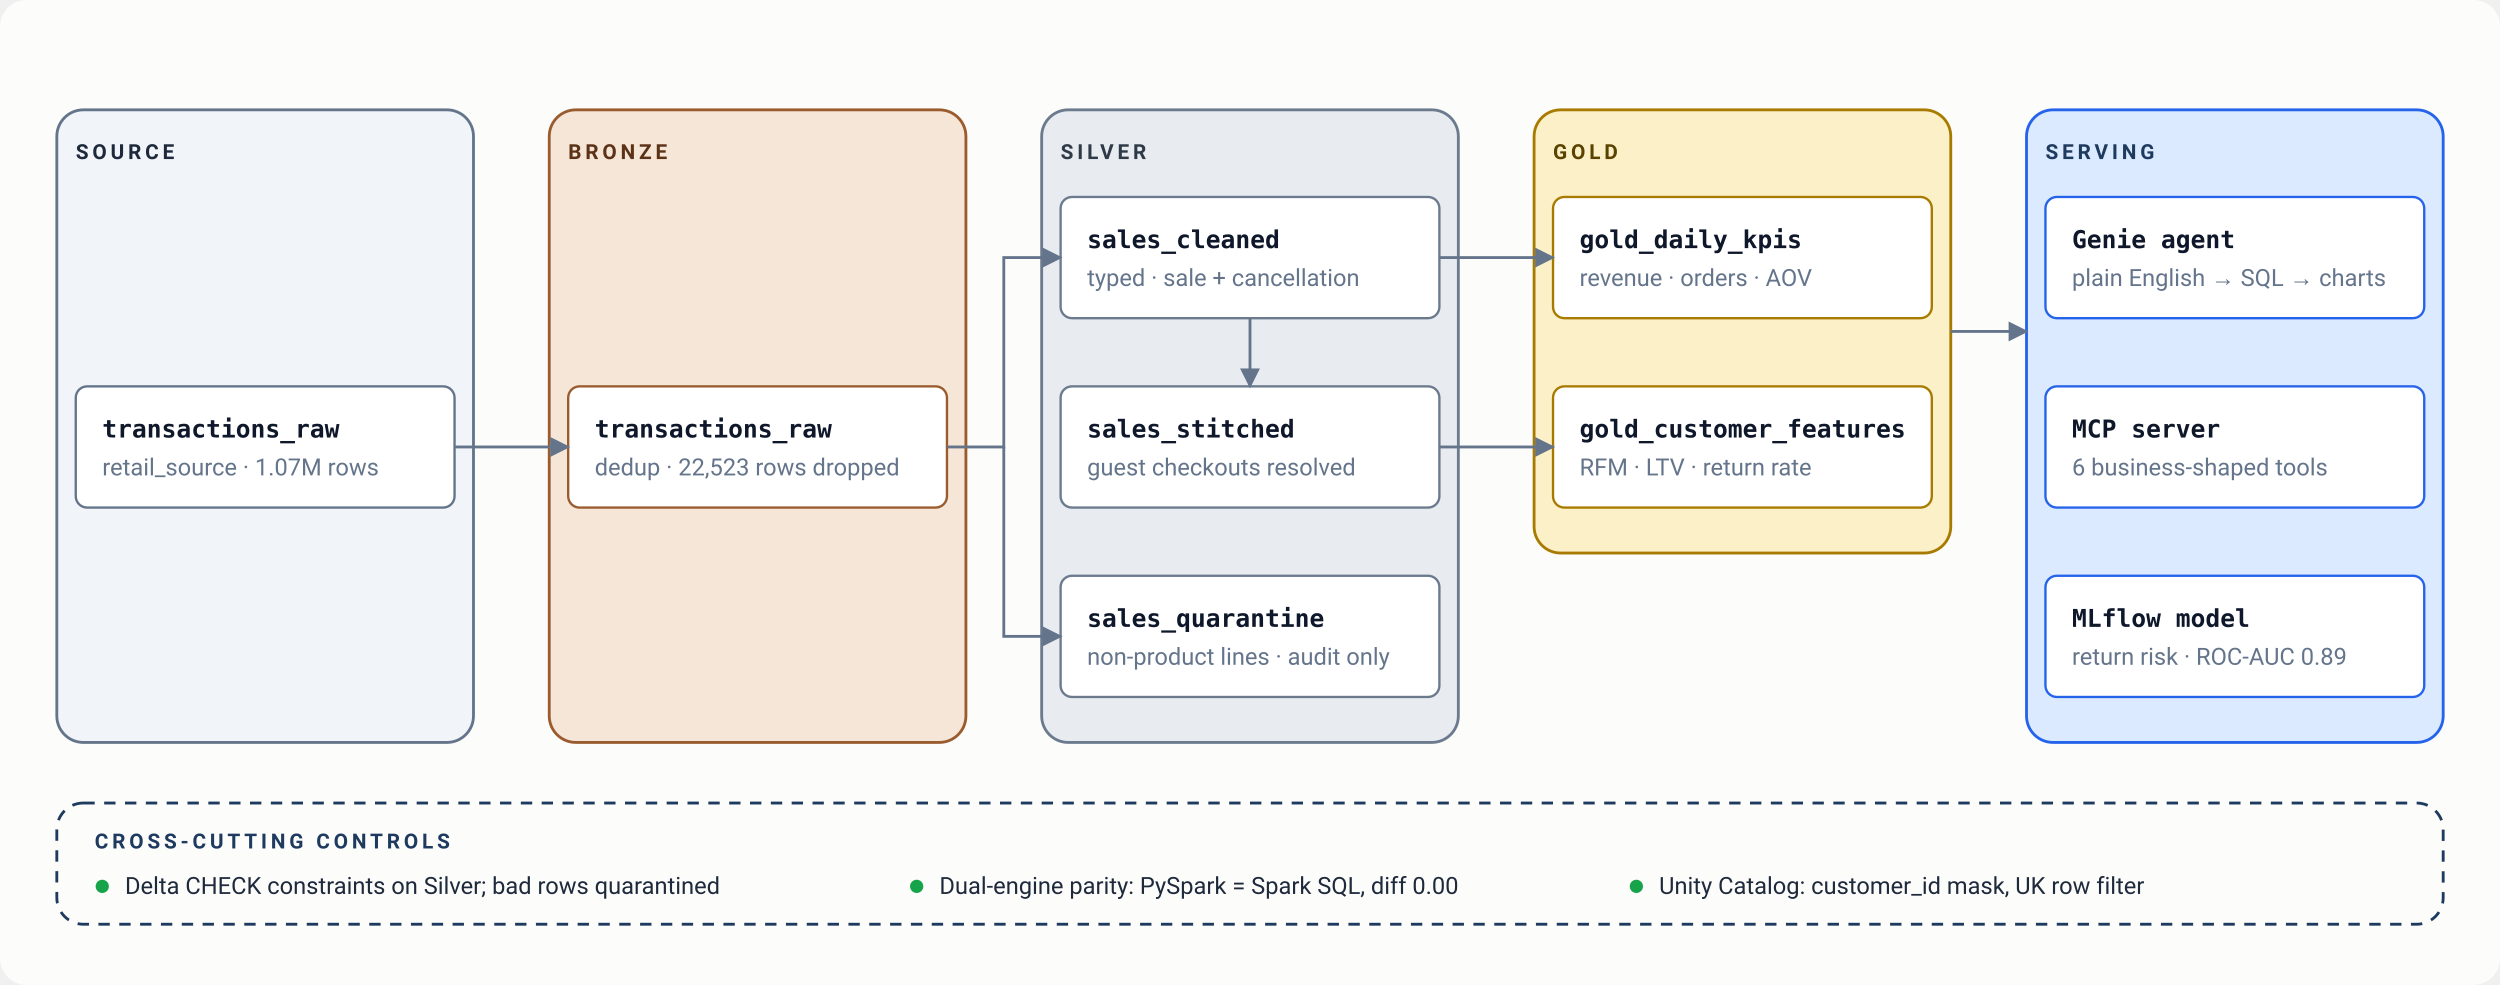
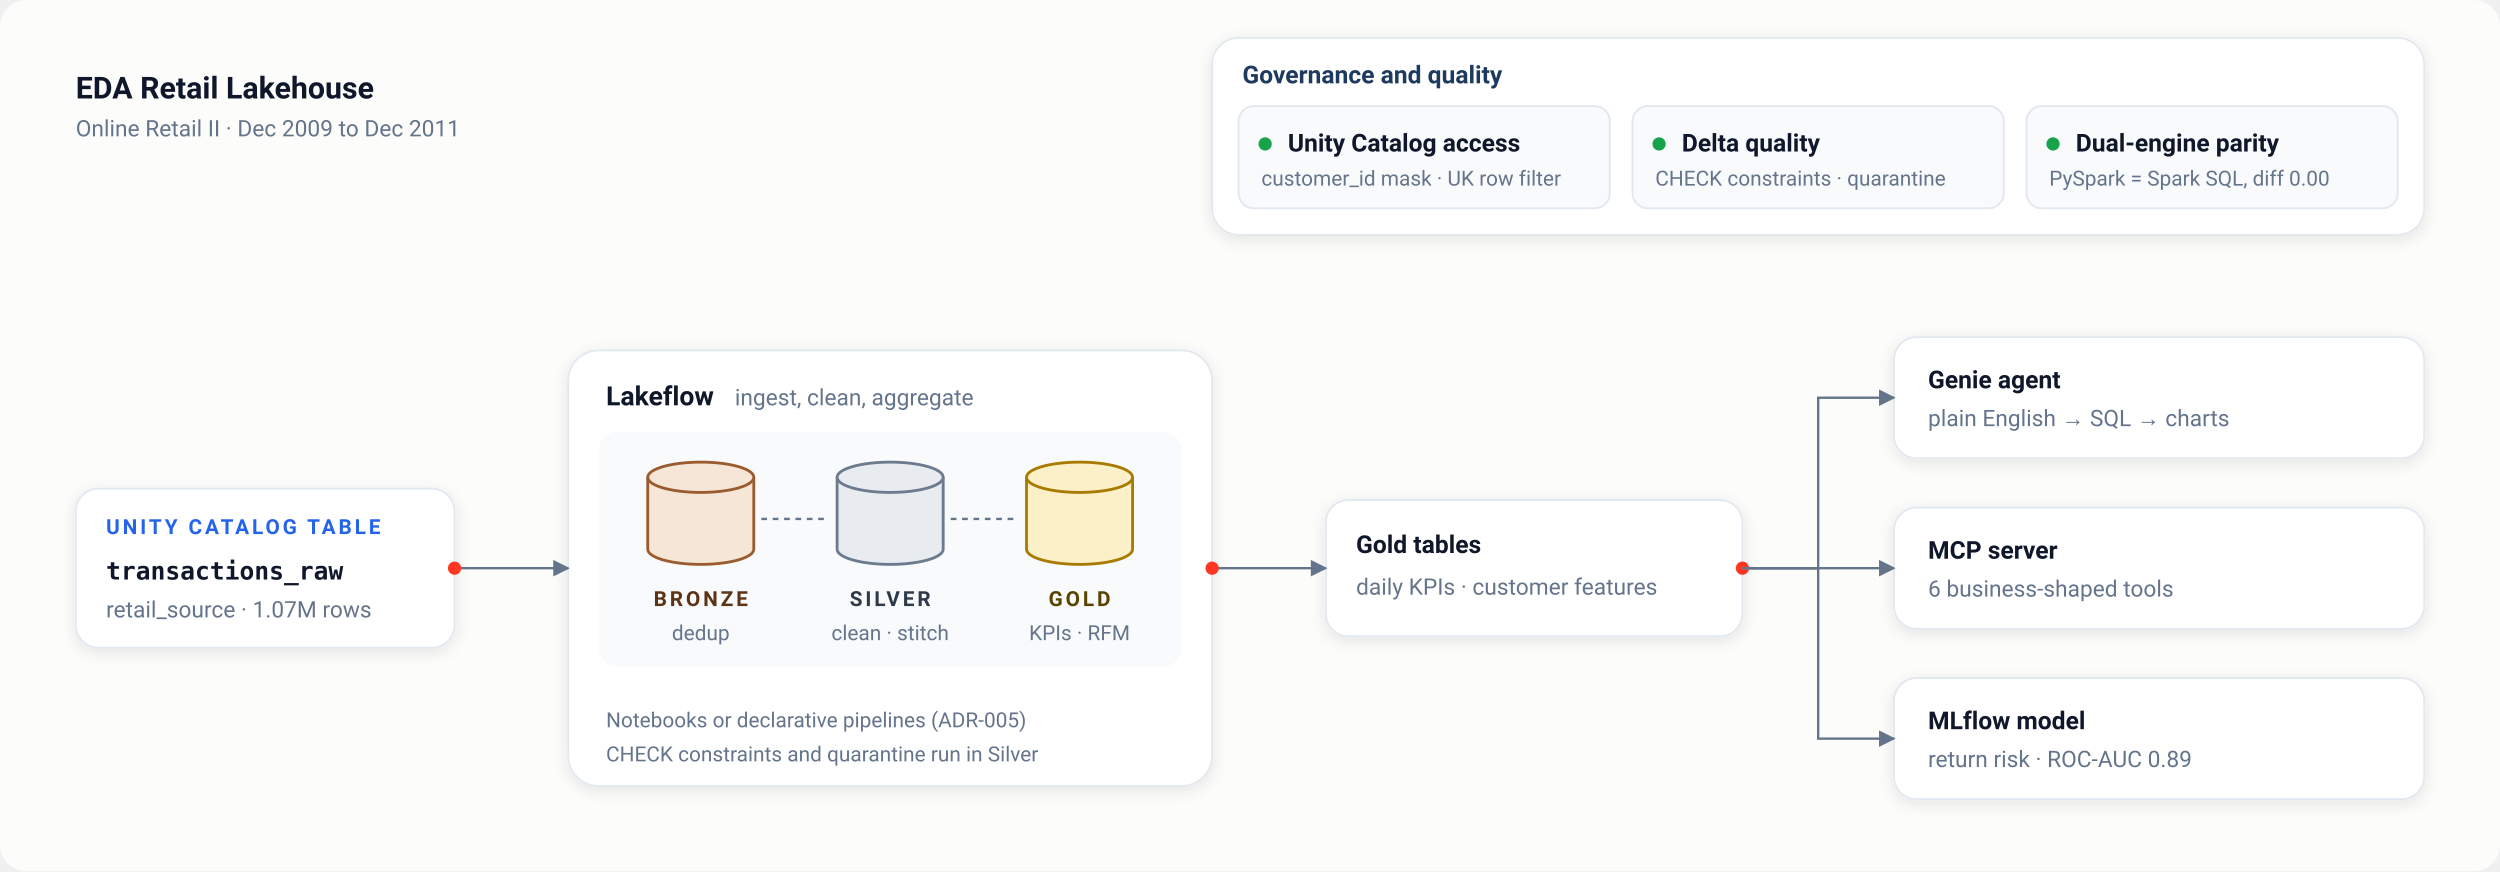
- <svg xmlns="http://www.w3.org/2000/svg" viewBox="0 0 1320 520" width="1320" height="520" role="img" aria-labelledby="t d">
-   <style>text{font-family:-apple-system, BlinkMacSystemFont, 'Segoe UI', Roboto, 'Helvetica Neue', Arial, sans-serif} .m{font-family:ui-monospace, SFMono-Regular, Menlo, Monaco, Consolas, monospace} .lbl{font-size:11px;font-weight:700;letter-spacing:2px} .nm{font-size:13px;font-weight:700;fill:#0f172a} .sb{font-size:12.5px;fill:#64748b} .ctl{font-size:12.5px;fill:#1e293b}</style>
+ <svg xmlns="http://www.w3.org/2000/svg" viewBox="0 0 1320 460" width="1320" height="460" role="img" aria-labelledby="t d">
+   <style>text{font-family:-apple-system, BlinkMacSystemFont, 'Segoe UI', Roboto, 'Helvetica Neue', Arial, sans-serif} .m{font-family:ui-monospace, SFMono-Regular, Menlo, Monaco, Consolas, monospace} .h{font-size:14px;font-weight:700;fill:#0f172a} .nm{font-size:13px;font-weight:700;fill:#0f172a} .sb{font-size:12px;fill:#64748b} .xs{font-size:11px;fill:#64748b} .lb{font-size:11px;font-weight:700;letter-spacing:1.5px}</style>
  <defs>
+     <filter id="sh" x="-10%" y="-10%" width="120%" height="130%">
+       <feDropShadow dx="0" dy="2" stdDeviation="4" flood-color="#000" flood-opacity="0.1" />
+     </filter>
    <marker id="a" viewBox="0 0 10 10" refX="9" refY="5" markerWidth="7" markerHeight="7" orient="auto">
      <path d="M0 0L10 5L0 10z" fill="#64748b" />
    </marker>
  </defs>
-   <rect width="1320" height="520" rx="14" fill="#fcfcfb" />
-   <rect x="30" y="58" width="220" height="334" rx="14" fill="#f1f5f9" stroke="#64748b" stroke-width="1.5" />
-   <text x="40" y="84" class="lbl" fill="#1e293b">SOURCE</text>
-   <rect x="290" y="58" width="220" height="334" rx="14" fill="#f6e6d8" stroke="#9a5b2e" stroke-width="1.5" />
-   <text x="300" y="84" class="lbl" fill="#5c3317">BRONZE</text>
-   <rect x="550" y="58" width="220" height="334" rx="14" fill="#e8ecf1" stroke="#6b7a8d" stroke-width="1.5" />
-   <text x="560" y="84" class="lbl" fill="#2f3a48">SILVER</text>
-   <rect x="810" y="58" width="220" height="234" rx="14" fill="#fbf0c8" stroke="#a87b00" stroke-width="1.5" />
-   <text x="820" y="84" class="lbl" fill="#5a4200">GOLD</text>
-   <rect x="1070" y="58" width="220" height="334" rx="14" fill="#dbeafe" stroke="#2563eb" stroke-width="1.5" />
-   <text x="1080" y="84" class="lbl" fill="#1e3a5f">SERVING</text>
-   <rect x="40" y="204" width="200" height="64" rx="6" fill="#ffffff" stroke="#64748b" stroke-width="1.25" />
-   <text x="54" y="231" class="nm m">transactions_raw</text>
-   <text x="54" y="251" class="sb">retail_source · 1.07M rows</text>
-   <rect x="300" y="204" width="200" height="64" rx="6" fill="#ffffff" stroke="#9a5b2e" stroke-width="1.25" />
-   <text x="314" y="231" class="nm m">transactions_raw</text>
-   <text x="314" y="251" class="sb">dedup · 22,523 rows dropped</text>
-   <rect x="560" y="104" width="200" height="64" rx="6" fill="#ffffff" stroke="#6b7a8d" stroke-width="1.25" />
-   <text x="574" y="131" class="nm m">sales_cleaned</text>
-   <text x="574" y="151" class="sb">typed · sale + cancellation</text>
-   <rect x="560" y="204" width="200" height="64" rx="6" fill="#ffffff" stroke="#6b7a8d" stroke-width="1.25" />
-   <text x="574" y="231" class="nm m">sales_stitched</text>
-   <text x="574" y="251" class="sb">guest checkouts resolved</text>
-   <rect x="560" y="304" width="200" height="64" rx="6" fill="#ffffff" stroke="#6b7a8d" stroke-width="1.25" />
-   <text x="574" y="331" class="nm m">sales_quarantine</text>
-   <text x="574" y="351" class="sb">non-product lines · audit only</text>
-   <rect x="820" y="104" width="200" height="64" rx="6" fill="#ffffff" stroke="#a87b00" stroke-width="1.25" />
-   <text x="834" y="131" class="nm m">gold_daily_kpis</text>
-   <text x="834" y="151" class="sb">revenue · orders · AOV</text>
-   <rect x="820" y="204" width="200" height="64" rx="6" fill="#ffffff" stroke="#a87b00" stroke-width="1.25" />
-   <text x="834" y="231" class="nm m">gold_customer_features</text>
-   <text x="834" y="251" class="sb">RFM · LTV · return rate</text>
-   <rect x="1080" y="104" width="200" height="64" rx="6" fill="#ffffff" stroke="#2563eb" stroke-width="1.25" />
-   <text x="1094" y="131" class="nm m">Genie agent</text>
-   <text x="1094" y="151" class="sb">plain English → SQL → charts</text>
-   <rect x="1080" y="204" width="200" height="64" rx="6" fill="#ffffff" stroke="#2563eb" stroke-width="1.25" />
-   <text x="1094" y="231" class="nm m">MCP server</text>
-   <text x="1094" y="251" class="sb">6 business-shaped tools</text>
-   <rect x="1080" y="304" width="200" height="64" rx="6" fill="#ffffff" stroke="#2563eb" stroke-width="1.25" />
-   <text x="1094" y="331" class="nm m">MLflow model</text>
-   <text x="1094" y="351" class="sb">return risk · ROC-AUC 0.89</text>
-   <path d="M240 236 H300" fill="none" stroke="#64748b" stroke-width="1.5" marker-end="url(#a)" />
-   <path d="M500 236 H530 V136 H560" fill="none" stroke="#64748b" stroke-width="1.5" marker-end="url(#a)" />
-   <path d="M530 236 V336 H560" fill="none" stroke="#64748b" stroke-width="1.5" marker-end="url(#a)" />
-   <path d="M660 168 V204" fill="none" stroke="#64748b" stroke-width="1.5" marker-end="url(#a)" />
-   <path d="M760 136 H820" fill="none" stroke="#64748b" stroke-width="1.5" marker-end="url(#a)" />
-   <path d="M760 236 H820" fill="none" stroke="#64748b" stroke-width="1.5" marker-end="url(#a)" />
-   <path d="M1030 175 H1070" fill="none" stroke="#64748b" stroke-width="1.5" marker-end="url(#a)" />
-   <rect x="30" y="424" width="1260" height="64" rx="14" fill="none" stroke="#1e3a5f" stroke-width="1.5" stroke-dasharray="6 5" />
-   <text x="50" y="448" class="lbl" fill="#1e3a5f">CROSS-CUTTING CONTROLS</text>
-   <circle cx="54" cy="468" r="3.5" fill="#16a34a" />
-   <text x="66" y="472" class="ctl">Delta CHECK constraints on Silver; bad rows quarantined</text>
-   <circle cx="484" cy="468" r="3.5" fill="#16a34a" />
-   <text x="496" y="472" class="ctl">Dual-engine parity: PySpark = Spark SQL, diff 0.00</text>
-   <circle cx="864" cy="468" r="3.5" fill="#16a34a" />
-   <text x="876" y="472" class="ctl">Unity Catalog: customer_id mask, UK row filter</text>
+   <rect width="1320" height="460" rx="14" fill="#fcfcfb" />
+   <text x="40" y="52" class="h" style="font-size:16px">EDA Retail Lakehouse</text>
+   <text x="40" y="72" class="sb">Online Retail II · Dec 2009 to Dec 2011</text>
+   <rect x="640" y="20" width="640" height="104" rx="14" fill="#ffffff" stroke="#e2e8f0" stroke-width="1" filter="url(#sh)" />
+   <text x="656" y="44" class="nm" style="fill:#1e3a5f">Governance and quality</text>
+   <rect x="654" y="56" width="196" height="54" rx="8" fill="#f8fafc" stroke="#e2e8f0" stroke-width="1" />
+   <circle cx="668" cy="76" r="3.5" fill="#16a34a" />
+   <text x="680" y="80" class="nm">Unity Catalog access</text>
+   <text x="666" y="98" class="xs">customer_id mask · UK row filter</text>
+   <rect x="862" y="56" width="196" height="54" rx="8" fill="#f8fafc" stroke="#e2e8f0" stroke-width="1" />
+   <circle cx="876" cy="76" r="3.5" fill="#16a34a" />
+   <text x="888" y="80" class="nm">Delta quality</text>
+   <text x="874" y="98" class="xs">CHECK constraints · quarantine</text>
+   <rect x="1070" y="56" width="196" height="54" rx="8" fill="#f8fafc" stroke="#e2e8f0" stroke-width="1" />
+   <circle cx="1084" cy="76" r="3.5" fill="#16a34a" />
+   <text x="1096" y="80" class="nm">Dual-engine parity</text>
+   <text x="1082" y="98" class="xs">PySpark = Spark SQL, diff 0.00</text>
+   <rect x="40" y="258" width="200" height="84" rx="12" fill="#ffffff" stroke="#e2e8f0" stroke-width="1" filter="url(#sh)" />
+   <text x="56" y="282" class="lb" style="fill:#2563eb">UNITY CATALOG TABLE</text>
+   <text x="56" y="306" class="nm m">transactions_raw</text>
+   <text x="56" y="326" class="sb">retail_source · 1.07M rows</text>
+   <rect x="300" y="185" width="340" height="230" rx="16" fill="#ffffff" stroke="#e2e8f0" stroke-width="1" filter="url(#sh)" />
+   <text x="320" y="214" class="h">Lakeflow</text>
+   <text x="388" y="214" class="sb">ingest, clean, aggregate</text>
+   <rect x="316" y="228" width="308" height="124" rx="10" fill="#f8fafc" />
+   <path d="M342 252v38a28 8 0 0 0 56 0v-38" fill="#f6e6d8" stroke="#9a5b2e" stroke-width="1.5" />
+   <ellipse cx="370" cy="252" rx="28" ry="8" fill="#f6e6d8" stroke="#9a5b2e" stroke-width="1.5" />
+   <text x="370" y="320" class="lb" text-anchor="middle" style="fill:#5c3317">BRONZE</text>
+   <text x="370" y="338" class="xs" text-anchor="middle">dedup</text>
+   <path d="M442 252v38a28 8 0 0 0 56 0v-38" fill="#e8ecf1" stroke="#6b7a8d" stroke-width="1.5" />
+   <ellipse cx="470" cy="252" rx="28" ry="8" fill="#e8ecf1" stroke="#6b7a8d" stroke-width="1.5" />
+   <text x="470" y="320" class="lb" text-anchor="middle" style="fill:#2f3a48">SILVER</text>
+   <text x="470" y="338" class="xs" text-anchor="middle">clean · stitch</text>
+   <path d="M542 252v38a28 8 0 0 0 56 0v-38" fill="#fbf0c8" stroke="#a87b00" stroke-width="1.5" />
+   <ellipse cx="570" cy="252" rx="28" ry="8" fill="#fbf0c8" stroke="#a87b00" stroke-width="1.5" />
+   <text x="570" y="320" class="lb" text-anchor="middle" style="fill:#5a4200">GOLD</text>
+   <text x="570" y="338" class="xs" text-anchor="middle">KPIs · RFM</text>
+   <line x1="402" y1="274" x2="438" y2="274" stroke="#64748b" stroke-width="1.25" stroke-dasharray="3 3" />
+   <line x1="502" y1="274" x2="538" y2="274" stroke="#64748b" stroke-width="1.25" stroke-dasharray="3 3" />
+   <text x="320" y="384" class="xs">Notebooks or declarative pipelines (ADR-005)</text>
+   <text x="320" y="402" class="xs">CHECK constraints and quarantine run in Silver</text>
+   <rect x="700" y="264" width="220" height="72" rx="12" fill="#ffffff" stroke="#e2e8f0" stroke-width="1" filter="url(#sh)" />
+   <text x="716" y="292" class="nm">Gold tables</text>
+   <text x="716" y="314" class="sb">daily KPIs · customer features</text>
+   <rect x="1000" y="178" width="280" height="64" rx="12" fill="#ffffff" stroke="#e2e8f0" stroke-width="1" filter="url(#sh)" />
+   <text x="1018" y="205" class="nm">Genie agent</text>
+   <text x="1018" y="225" class="sb">plain English → SQL → charts</text>
+   <rect x="1000" y="268" width="280" height="64" rx="12" fill="#ffffff" stroke="#e2e8f0" stroke-width="1" filter="url(#sh)" />
+   <text x="1018" y="295" class="nm">MCP server</text>
+   <text x="1018" y="315" class="sb">6 business-shaped tools</text>
+   <rect x="1000" y="358" width="280" height="64" rx="12" fill="#ffffff" stroke="#e2e8f0" stroke-width="1" filter="url(#sh)" />
+   <text x="1018" y="385" class="nm">MLflow model</text>
+   <text x="1018" y="405" class="sb">return risk · ROC-AUC 0.89</text>
+   <path d="M240 300 H300" fill="none" stroke="#64748b" stroke-width="1.25" marker-end="url(#a)" />
+   <circle cx="240" cy="300" r="3.5" fill="#ff3621" />
+   <path d="M640 300 H700" fill="none" stroke="#64748b" stroke-width="1.25" marker-end="url(#a)" />
+   <circle cx="640" cy="300" r="3.5" fill="#ff3621" />
+   <path d="M920 300 H960 V210 H1000" fill="none" stroke="#64748b" stroke-width="1.25" marker-end="url(#a)" />
+   <circle cx="920" cy="300" r="3.5" fill="#ff3621" />
+   <path d="M920 300 H1000" fill="none" stroke="#64748b" stroke-width="1.25" marker-end="url(#a)" />
+   <path d="M920 300 H960 V390 H1000" fill="none" stroke="#64748b" stroke-width="1.25" marker-end="url(#a)" />
</svg>
